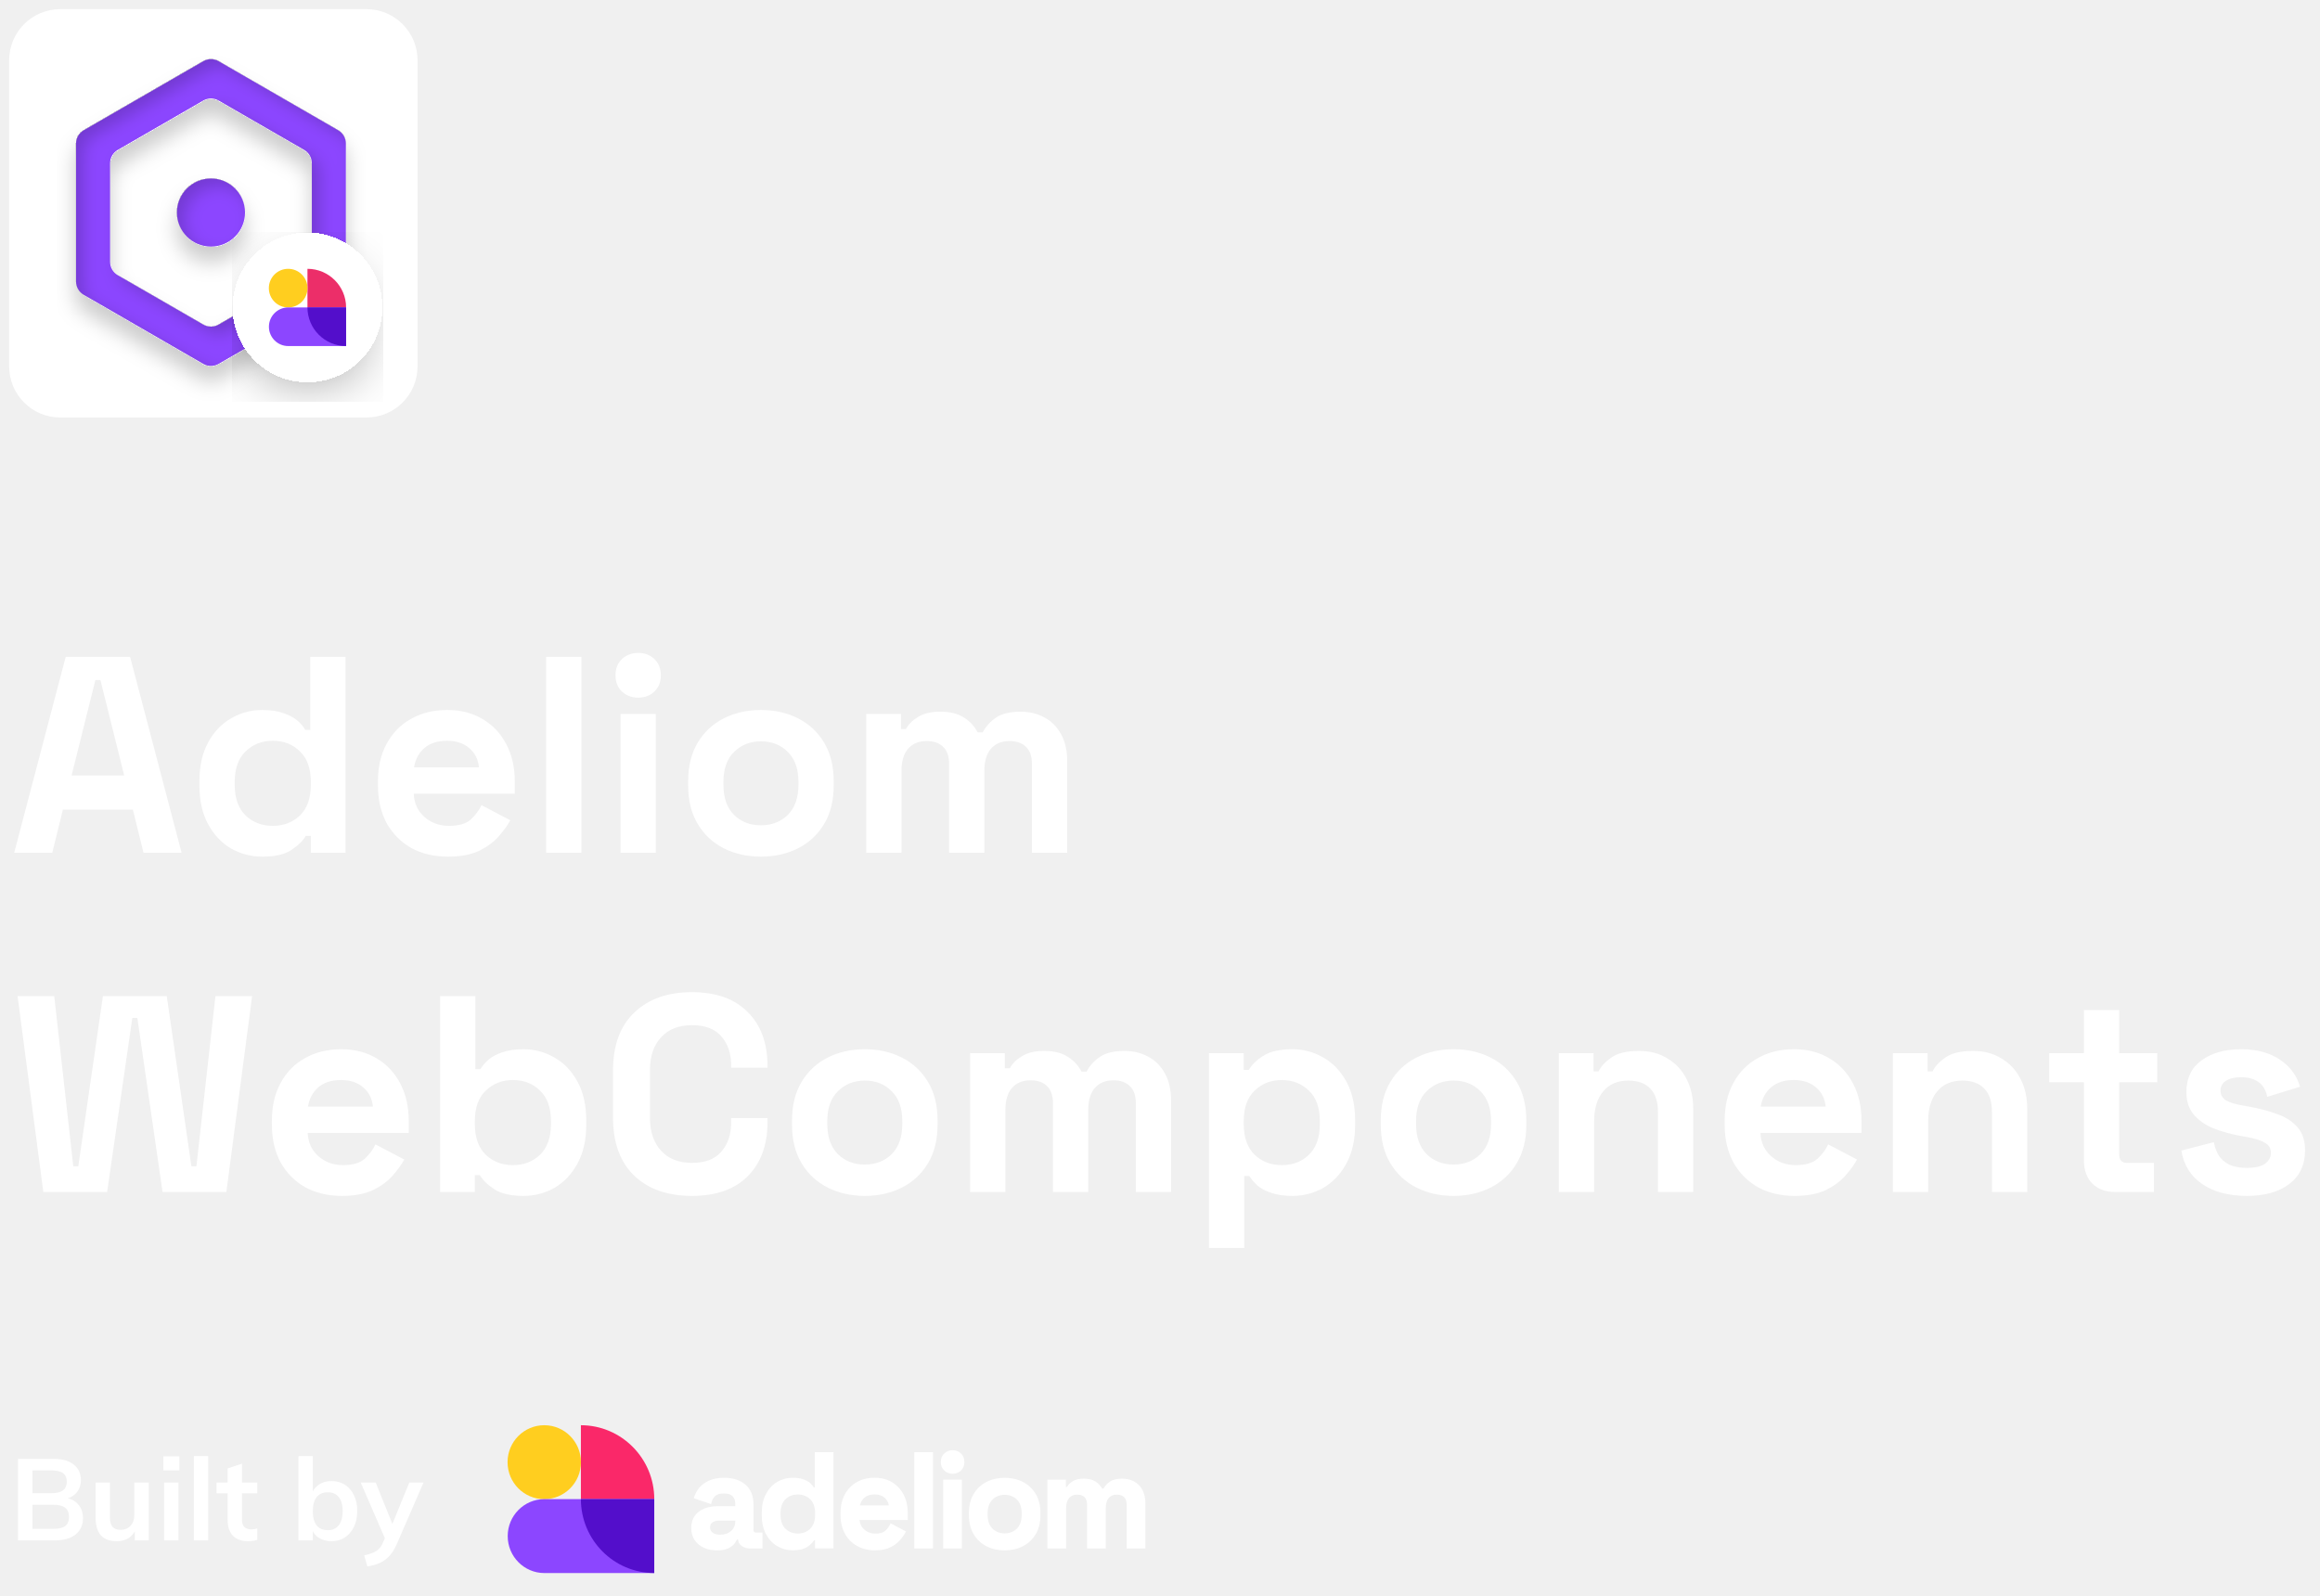
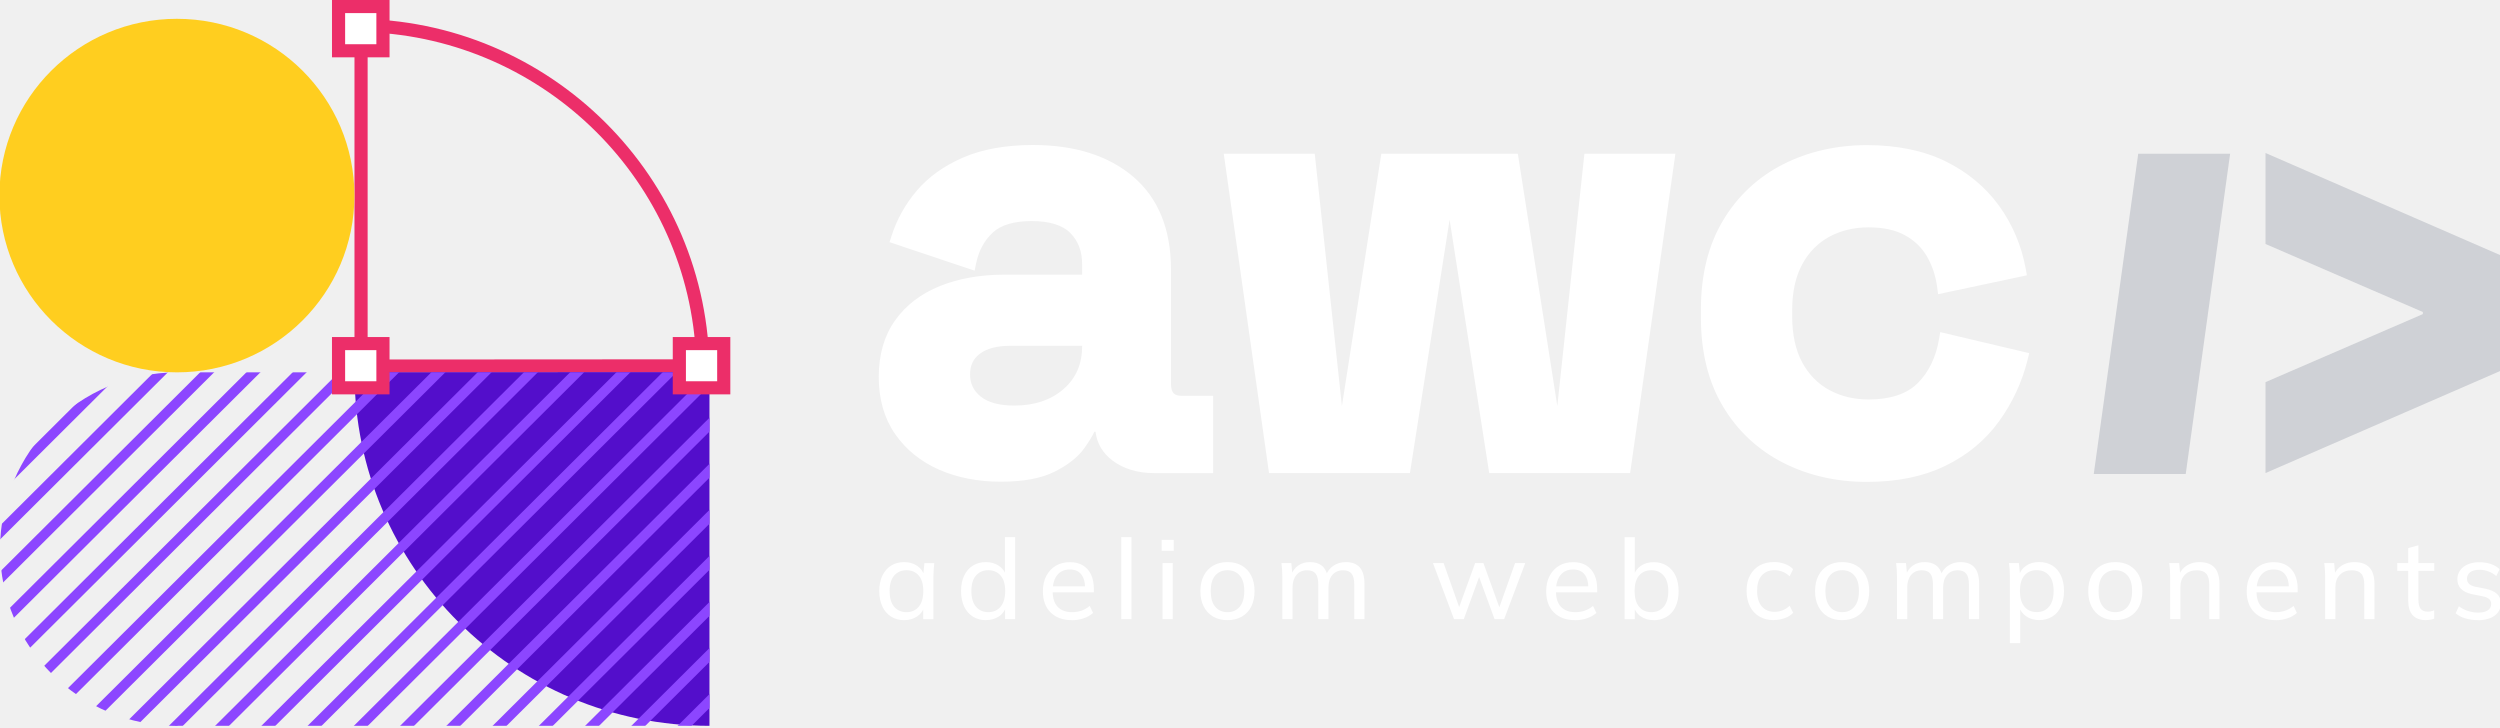
- <svg xmlns="http://www.w3.org/2000/svg" width="253" height="174" viewBox="0 0 253 174" fill="none">
-   <path d="M1.962 168V159.104H5.873C6.781 159.104 7.497 159.308 8.022 159.716C8.555 160.124 8.822 160.695 8.822 161.428C8.822 161.928 8.684 162.357 8.409 162.715C8.134 163.073 7.747 163.323 7.247 163.464V163.364C7.822 163.489 8.264 163.743 8.572 164.127C8.888 164.51 9.047 164.993 9.047 165.576C9.047 166.334 8.776 166.93 8.234 167.363C7.701 167.788 6.952 168 5.985 168H1.962ZM3.536 166.738H5.823C6.414 166.738 6.843 166.638 7.11 166.438C7.385 166.23 7.522 165.897 7.522 165.439C7.522 164.989 7.385 164.656 7.11 164.439C6.835 164.222 6.406 164.114 5.823 164.114H3.536V166.738ZM3.536 162.852H5.598C6.173 162.852 6.598 162.748 6.873 162.54C7.147 162.332 7.285 162.019 7.285 161.603C7.285 161.178 7.147 160.866 6.873 160.666C6.598 160.466 6.173 160.366 5.598 160.366H3.536V162.852ZM12.75 168.087C11.976 168.087 11.393 167.875 11.001 167.45C10.618 167.017 10.426 166.367 10.426 165.501V161.69H11.988V165.514C11.988 165.972 12.084 166.309 12.276 166.526C12.467 166.742 12.755 166.85 13.138 166.85C13.596 166.85 13.962 166.701 14.237 166.401C14.512 166.101 14.65 165.701 14.65 165.201V161.69H16.224V168H14.7V166.701L14.862 166.688C14.679 167.146 14.404 167.496 14.037 167.738C13.671 167.971 13.242 168.087 12.75 168.087ZM17.895 168V161.69H19.457V168H17.895ZM17.82 158.829H19.557V160.366H17.82V158.829ZM21.14 168V158.804H22.702V168H21.14ZM23.612 162.865V161.69H28.06V162.865H23.612ZM28.06 166.701V167.938C27.893 167.996 27.727 168.033 27.56 168.05C27.402 168.075 27.231 168.087 27.048 168.087C26.34 168.087 25.79 167.888 25.398 167.488C25.015 167.088 24.824 166.513 24.824 165.763V160.153L26.385 159.629V165.688C26.385 165.972 26.431 166.197 26.523 166.363C26.614 166.521 26.735 166.634 26.885 166.701C27.044 166.767 27.218 166.801 27.41 166.801C27.518 166.801 27.622 166.792 27.722 166.776C27.822 166.759 27.935 166.734 28.06 166.701ZM32.549 168V158.804H34.111V163.19L33.974 163.002C34.107 162.552 34.369 162.194 34.761 161.928C35.152 161.661 35.615 161.528 36.148 161.528C36.706 161.528 37.193 161.661 37.61 161.928C38.026 162.194 38.355 162.573 38.597 163.065C38.838 163.556 38.959 164.131 38.959 164.789C38.959 165.447 38.838 166.026 38.597 166.526C38.355 167.025 38.022 167.413 37.597 167.688C37.181 167.954 36.698 168.087 36.148 168.087C35.615 168.087 35.152 167.963 34.761 167.713C34.369 167.454 34.107 167.092 33.974 166.626L34.111 166.401V168H32.549ZM35.748 166.888C36.264 166.888 36.664 166.705 36.947 166.338C37.231 165.972 37.372 165.455 37.372 164.789C37.372 164.139 37.231 163.639 36.947 163.289C36.664 162.931 36.264 162.752 35.748 162.752C35.215 162.752 34.807 162.931 34.523 163.289C34.249 163.648 34.111 164.156 34.111 164.814C34.111 165.48 34.249 165.993 34.523 166.351C34.807 166.709 35.215 166.888 35.748 166.888ZM40.062 170.836L39.713 169.637C40.104 169.554 40.429 169.454 40.687 169.337C40.945 169.229 41.158 169.087 41.324 168.912C41.499 168.737 41.645 168.512 41.762 168.237L42.212 167.213L42.611 166.638L44.636 161.69H46.185L43.261 168.425C43.02 168.975 42.74 169.412 42.424 169.737C42.107 170.07 41.749 170.32 41.349 170.486C40.958 170.653 40.529 170.77 40.062 170.836ZM42.249 168.412L39.338 161.69H40.975L42.961 166.638L42.249 168.412Z" fill="white" />
-   <path d="M82.166 166.805V164.083C82.166 163.143 81.873 162.413 81.297 161.919C80.727 161.425 79.944 161.172 78.969 161.172C78.335 161.172 77.786 161.274 77.344 161.468C76.896 161.666 76.539 161.929 76.268 162.246C76.001 162.563 75.809 162.917 75.687 163.304L75.655 163.401L77.552 164.045L77.573 163.932C77.637 163.621 77.775 163.363 77.983 163.17C78.186 162.976 78.505 162.88 78.937 162.88C79.368 162.88 79.694 162.982 79.885 163.181C80.082 163.385 80.178 163.637 80.178 163.954V164.265H78.292C77.738 164.265 77.237 164.356 76.8 164.528C76.364 164.705 76.012 164.974 75.761 165.328C75.511 165.683 75.383 166.123 75.383 166.644C75.383 167.165 75.511 167.61 75.756 167.975C76.007 168.335 76.347 168.62 76.768 168.808C77.189 168.996 77.669 169.087 78.196 169.087C78.724 169.087 79.134 169.006 79.438 168.856C79.741 168.706 79.971 168.523 80.12 168.319C80.237 168.153 80.322 168.013 80.37 167.9H80.482C80.503 168.19 80.636 168.421 80.871 168.598C81.121 168.786 81.441 168.883 81.825 168.883H83.151V167.149H82.464C82.251 167.149 82.155 167.047 82.155 166.81L82.166 166.805ZM80.184 165.849V165.892C80.184 166.348 80.034 166.698 79.731 166.971C79.427 167.245 79.022 167.379 78.532 167.379C78.17 167.379 77.893 167.304 77.706 167.149C77.525 167.004 77.434 166.816 77.434 166.579C77.434 166.343 77.514 166.171 77.685 166.042C77.861 165.908 78.111 165.844 78.425 165.844H80.178L80.184 165.849Z" fill="white" />
-   <path d="M88.858 162.214H88.751C88.65 162.048 88.511 161.886 88.335 161.736C88.138 161.57 87.888 161.435 87.579 161.328C87.27 161.221 86.892 161.167 86.444 161.167C85.847 161.167 85.282 161.317 84.771 161.613C84.26 161.913 83.844 162.354 83.535 162.928C83.226 163.497 83.071 164.201 83.071 165.006V165.242C83.071 166.053 83.226 166.751 83.535 167.32C83.844 167.895 84.265 168.335 84.776 168.636C85.293 168.931 85.853 169.082 86.439 169.082C87.115 169.082 87.643 168.963 88.005 168.727C88.341 168.507 88.602 168.26 88.772 167.992H88.879V168.872H90.893V158.375H88.852V162.214H88.858ZM88.357 163.513C88.708 163.862 88.89 164.378 88.89 165.049V165.194C88.89 165.871 88.708 166.386 88.351 166.73C87.995 167.079 87.542 167.251 87.004 167.251C86.465 167.251 86.018 167.073 85.656 166.73C85.299 166.381 85.117 165.865 85.117 165.194V165.049C85.117 164.373 85.299 163.857 85.656 163.513C86.013 163.164 86.465 162.993 87.004 162.993C87.542 162.993 88.005 163.17 88.357 163.513Z" fill="white" />
-   <path d="M97.292 161.661C96.754 161.333 96.114 161.167 95.384 161.167C94.654 161.167 93.994 161.328 93.434 161.645C92.875 161.962 92.433 162.418 92.124 162.993C91.815 163.572 91.66 164.254 91.66 165.033V165.21C91.66 165.989 91.82 166.676 92.134 167.256C92.449 167.836 92.896 168.287 93.461 168.604C94.026 168.92 94.681 169.082 95.416 169.082C96.088 169.082 96.658 168.974 97.095 168.754C97.531 168.539 97.888 168.271 98.155 167.965C98.416 167.659 98.618 167.374 98.757 167.116L98.805 167.025L97.116 166.134L97.073 166.23C96.951 166.493 96.775 166.735 96.54 166.95C96.317 167.154 95.954 167.261 95.47 167.261C94.985 167.261 94.58 167.111 94.249 166.816C93.941 166.542 93.775 166.198 93.733 165.774H98.997V165.038C98.997 164.281 98.847 163.605 98.549 163.025C98.251 162.445 97.825 161.988 97.286 161.661H97.292ZM94.255 163.347C94.526 163.111 94.9 162.987 95.374 162.987C95.848 162.987 96.194 163.111 96.471 163.347C96.722 163.562 96.871 163.836 96.924 164.185H93.775C93.85 163.841 94.015 163.562 94.26 163.347H94.255Z" fill="white" />
-   <path d="M101.746 158.375H99.705V168.883H101.746V158.375Z" fill="white" />
-   <path d="M104.9 161.376H102.859V168.878H104.9V161.376Z" fill="white" />
-   <path d="M103.882 158.165C103.525 158.165 103.222 158.284 102.971 158.52C102.721 158.756 102.598 159.068 102.598 159.449C102.598 159.83 102.726 160.141 102.971 160.378C103.216 160.609 103.525 160.732 103.882 160.732C104.239 160.732 104.559 160.614 104.799 160.378C105.044 160.141 105.166 159.83 105.166 159.449C105.166 159.068 105.044 158.756 104.799 158.52C104.554 158.289 104.25 158.165 103.882 158.165Z" fill="white" />
-   <path d="M111.549 161.623C110.963 161.323 110.292 161.172 109.562 161.172C108.832 161.172 108.161 161.323 107.575 161.623C106.983 161.924 106.514 162.37 106.173 162.944C105.832 163.519 105.662 164.211 105.662 165.012V165.248C105.662 166.048 105.832 166.746 106.173 167.315C106.514 167.89 106.983 168.335 107.575 168.636C108.161 168.937 108.827 169.087 109.562 169.087C110.297 169.087 110.963 168.937 111.549 168.636C112.135 168.335 112.61 167.89 112.951 167.315C113.292 166.74 113.462 166.048 113.462 165.248V165.012C113.462 164.211 113.292 163.519 112.951 162.944C112.61 162.37 112.141 161.929 111.549 161.623V161.623ZM109.562 167.234C109.029 167.234 108.582 167.057 108.23 166.714C107.878 166.37 107.703 165.86 107.703 165.205V165.06C107.703 164.405 107.878 163.895 108.23 163.551C108.582 163.207 109.024 163.03 109.562 163.03C110.1 163.03 110.558 163.207 110.899 163.551C111.246 163.895 111.416 164.405 111.416 165.06V165.205C111.416 165.86 111.24 166.37 110.889 166.714C110.542 167.063 110.095 167.234 109.557 167.234H109.562Z" fill="white" />
-   <path d="M124.566 162.466C124.337 162.064 124.028 161.758 123.649 161.559C123.271 161.36 122.845 161.264 122.381 161.264C121.806 161.264 121.358 161.371 121.039 161.591C120.74 161.795 120.506 162.048 120.335 162.354H120.191C120.021 162.037 119.776 161.779 119.472 161.58C119.147 161.371 118.71 161.264 118.177 161.264C117.682 161.264 117.277 161.36 116.973 161.554C116.691 161.731 116.478 161.94 116.339 162.176H116.238V161.382H114.224V168.883H116.265V164.469C116.265 163.997 116.371 163.632 116.584 163.379C116.797 163.132 117.085 163.009 117.479 163.009C117.82 163.009 118.087 163.1 118.268 163.283C118.449 163.465 118.545 163.744 118.545 164.115V168.883H120.586V164.469C120.586 163.997 120.692 163.632 120.905 163.379C121.113 163.132 121.406 163.009 121.8 163.009C122.141 163.009 122.408 163.1 122.589 163.283C122.77 163.465 122.866 163.744 122.866 164.115V168.883H124.907V163.981C124.907 163.379 124.789 162.869 124.566 162.466V162.466Z" fill="white" />
-   <path d="M71.35 163.497C71.35 159.057 67.759 155.438 63.347 155.438V163.503H71.345L71.35 163.497Z" fill="#FA2869" />
-   <path d="M59.351 163.503C61.561 163.503 63.353 161.697 63.353 159.47C63.353 157.243 61.561 155.438 59.351 155.438C57.142 155.438 55.35 157.243 55.35 159.47C55.35 161.697 57.142 163.503 59.351 163.503Z" fill="#FFCE1F" />
-   <path d="M71.35 163.497H59.351C57.151 163.508 55.366 165.307 55.366 167.53C55.366 169.753 57.156 171.562 59.367 171.562H71.35V163.497V163.497Z" fill="#8C46FF" />
-   <path d="M63.347 163.497C63.347 167.943 66.933 171.557 71.345 171.557V163.492H63.347V163.497Z" fill="#530ECB" />
-   <rect x="1" y="1" width="44.533" height="44.533" rx="5.567" fill="white" />
-   <g filter="url(#filter0_di_5505_6297)">
-     <path fill-rule="evenodd" clip-rule="evenodd" d="M22.166 6.68C22.686 6.38 23.327 6.38 23.847 6.68L36.877 14.204C37.397 14.505 37.717 15.059 37.717 15.66V30.702C37.717 31.302 37.397 31.857 36.877 32.157L23.847 39.684C23.327 39.985 22.686 39.985 22.166 39.684L9.135 32.157C8.616 31.857 8.296 31.302 8.296 30.702V15.66C8.296 15.059 8.616 14.505 9.136 14.204L22.166 6.68ZM12.847 16.346C12.327 16.646 12.007 17.201 12.007 17.801V28.564C12.007 29.164 12.327 29.719 12.847 30.019L22.166 35.399C22.686 35.699 23.327 35.699 23.847 35.399L33.166 30.019C33.686 29.719 34.006 29.164 34.006 28.564V17.798C34.006 17.197 33.686 16.642 33.166 16.342L23.846 10.966C23.327 10.666 22.686 10.666 22.166 10.966L12.847 16.346Z" fill="#8C46FF" />
-     <path d="M26.718 23.181C26.718 25.233 25.055 26.892 23.006 26.892C20.958 26.892 19.295 25.233 19.295 23.181C19.295 21.132 20.958 19.47 23.006 19.47C25.055 19.47 26.718 21.132 26.718 23.181Z" fill="#8C46FF" />
+ <svg xmlns="http://www.w3.org/2000/svg" fill="none" viewBox="0 0 220 64">
+   <g clip-path="url(#a)">
+     <path fill="#fff" d="M103.047 33.77V23.715c0-3.529-1.112-6.274-3.312-8.153-2.17-1.857-5.147-2.802-8.834-2.802-2.397 0-4.47.374-6.155 1.107-1.696.738-3.068 1.724-4.081 2.929a11.575 11.575 0 0 0-2.212 3.972l-.173.542 7.485 2.508.133-.64c.232-1.118.713-2.006 1.465-2.71.724-.674 1.876-1.014 3.422-1.014 1.546 0 2.72.351 3.404 1.05.695.708 1.036 1.602 1.036 2.72v.946h-6.843c-2.101 0-4 .334-5.645.992-1.678.674-3.016 1.69-3.965 3.027-.956 1.343-1.442 3.015-1.442 4.981 0 1.967.486 3.65 1.442 5.028.95 1.367 2.252 2.422 3.873 3.137 1.598.697 3.416 1.055 5.419 1.055 2.003 0 3.566-.294 4.73-.877 1.17-.582 2.05-1.274 2.61-2.052.412-.57.707-1.055.904-1.47h.098c.128 1.038.631 1.89 1.511 2.548.973.727 2.206 1.096 3.677 1.096h5.164V34.83h-2.762c-.584 0-.949-.179-.949-1.055v-.006Zm-7.816-3.338c-.006 1.603-.538 2.842-1.632 3.8-1.106.968-2.565 1.458-4.337 1.458-1.314 0-2.31-.265-2.964-.796-.625-.507-.932-1.141-.932-1.943 0-.801.284-1.39.862-1.822.62-.467 1.517-.697 2.652-.697h6.351ZM137.043 35.73l-3.474-22.203h-12.013l-3.468 22.203-2.391-22.203h-8.007l3.983 28.102h12.401l3.491-22.302 3.485 22.302h12.402l3.983-28.102h-8.007l-2.385 22.203ZM170.743 29.21l-.104.61c-.272 1.61-.903 2.924-1.882 3.898-.955.952-2.408 1.436-4.313 1.436-1.279 0-2.443-.277-3.462-.83-1.001-.542-1.806-1.355-2.385-2.428-.585-1.084-.886-2.445-.886-4.047v-.542c0-1.597.295-2.958.886-4.048.579-1.072 1.384-1.885 2.385-2.427 1.019-.548 2.183-.825 3.462-.825 1.28 0 2.351.23 3.185.692.839.461 1.47 1.067 1.933 1.85.469.802.776 1.713.909 2.722l.081.617 7.816-1.66-.098-.548c-.377-2.07-1.176-3.95-2.363-5.587-1.198-1.643-2.784-2.958-4.712-3.903-1.928-.94-4.255-1.419-6.913-1.419-2.657 0-5.181.571-7.381 1.695a12.88 12.88 0 0 0-5.28 4.947c-1.286 2.145-1.94 4.769-1.94 7.796v.76c0 3.028.654 5.651 1.94 7.796a12.918 12.918 0 0 0 5.28 4.947c2.2 1.124 4.683 1.695 7.381 1.695 2.698 0 4.985-.478 6.913-1.418 1.934-.94 3.52-2.255 4.712-3.904a15.56 15.56 0 0 0 2.525-5.443l.139-.564-7.828-1.851v-.018Z" />
+     <path fill="#CFD1D6" d="M199.366 33.626v8.003l20.669-8.989V22.458l-20.669-8.995v8.009l13.843 5.985v.184l-13.843 5.985ZM188.164 13.527 184.25 41.71h8.094l3.908-28.184h-8.088Z" />
+     <path fill="#fff" d="M79.565 54.573a2.12 2.12 0 0 1-1.14-.306 2.063 2.063 0 0 1-.77-.882c-.186-.386-.279-.842-.279-1.372 0-.53.093-.986.278-1.366.185-.381.44-.675.77-.877.33-.202.706-.306 1.14-.306.435 0 .823.11 1.147.33.324.218.538.518.643.899h-.116l.11-1.136h.868c-.017.196-.04.392-.052.588-.011.196-.023.386-.023.576v3.766h-.897v-1.13h.11a1.536 1.536 0 0 1-.643.887c-.324.22-.706.329-1.135.329h-.011Zm.208-.703c.446 0 .805-.156 1.071-.473.266-.317.405-.773.405-1.384 0-.611-.133-1.067-.405-1.372-.266-.306-.625-.462-1.07-.462-.447 0-.806.156-1.078.462-.272.305-.41.767-.41 1.372 0 .605.132 1.067.404 1.384.273.317.632.473 1.083.473ZM86.76 54.573a2.12 2.12 0 0 1-1.14-.306 2.063 2.063 0 0 1-.77-.882c-.185-.386-.277-.842-.277-1.372 0-.53.092-.986.277-1.366.186-.381.44-.675.77-.877.33-.202.707-.306 1.14-.306.435 0 .811.11 1.136.323.324.214.544.514.654.894h-.116v-3.413h.898v7.213h-.886v-1.148h.11a1.54 1.54 0 0 1-.643.906c-.324.219-.706.328-1.146.328l-.006.006Zm.21-.703c.445 0 .804-.156 1.076-.473.272-.317.411-.773.411-1.384 0-.611-.139-1.067-.41-1.372-.273-.306-.632-.462-1.078-.462-.445 0-.804.156-1.076.462-.273.305-.412.767-.412 1.372 0 .605.14 1.067.412 1.384.272.311.63.473 1.076.473ZM94.322 54.573c-.787 0-1.407-.225-1.864-.675-.457-.45-.683-1.072-.683-1.862 0-.525.098-.974.3-1.355.203-.38.475-.68.834-.894.354-.213.77-.317 1.24-.317.468 0 .839.098 1.151.289.313.19.556.467.718.818.162.352.243.773.243 1.257v.294h-3.786v-.53h3.179l-.168.127c0-.508-.116-.906-.342-1.188-.226-.283-.561-.421-1.001-.421-.481 0-.852.167-1.112.496-.26.328-.394.778-.394 1.35v.086c0 .6.15 1.055.446 1.36.301.306.712.462 1.245.462.295 0 .573-.04.828-.127a2.35 2.35 0 0 0 .74-.421l.296.617a2.385 2.385 0 0 1-.834.472 3.144 3.144 0 0 1-1.036.168v-.006ZM98.67 54.48v-7.212h.896v7.213h-.896ZM102.225 48.473v-.963h1.064v.963h-1.064Zm.081 6.008v-4.93h.896v4.93h-.896ZM108.02 54.573c-.486 0-.903-.104-1.262-.311a2.145 2.145 0 0 1-.828-.883c-.197-.38-.295-.836-.295-1.354 0-.52.098-.986.295-1.367.197-.38.475-.675.828-.882.353-.208.776-.312 1.262-.312s.909.104 1.262.312c.359.207.631.502.828.882.191.38.29.836.29 1.355s-.099.986-.29 1.367a2.07 2.07 0 0 1-.828.882c-.359.207-.781.311-1.262.311Zm0-.703c.446 0 .805-.156 1.071-.473.266-.317.405-.773.405-1.384 0-.611-.133-1.067-.405-1.372-.266-.306-.625-.462-1.071-.462-.446 0-.81.156-1.077.462-.266.305-.399.767-.399 1.372 0 .605.133 1.067.399 1.384.267.317.625.473 1.077.473ZM112.843 54.48v-3.764c0-.19-.006-.38-.018-.577-.011-.196-.035-.392-.058-.588h.869l.098 1.06h-.116c.134-.362.342-.645.631-.847.29-.202.631-.3 1.037-.3.405 0 .741.099 1.001.289.261.19.44.496.533.905h-.145c.128-.363.348-.657.66-.87a1.915 1.915 0 0 1 1.1-.323c.544 0 .955.16 1.228.472.277.317.411.808.411 1.476v3.068h-.898v-3.022c0-.45-.081-.778-.237-.974-.156-.202-.405-.3-.747-.3-.399 0-.718.139-.944.41-.231.27-.341.64-.341 1.1v2.786h-.898v-3.022c0-.45-.075-.778-.231-.974-.156-.202-.405-.3-.753-.3-.399 0-.712.139-.938.41-.225.27-.341.64-.341 1.1v2.786h-.903ZM127.953 54.48l-1.852-4.929h.937l1.494 4.226h-.255l1.535-4.226h.729l1.523 4.226h-.243l1.505-4.226h.897l-1.858 4.93h-.845l-1.575-4.296h.434l-1.563 4.296h-.863ZM138.612 54.573c-.788 0-1.407-.225-1.865-.675-.457-.45-.683-1.072-.683-1.862 0-.525.099-.974.301-1.355.203-.38.475-.68.834-.894.353-.213.77-.317 1.239-.317.469 0 .839.098 1.152.289.313.19.556.467.718.818.162.352.243.773.243 1.257v.294h-3.786v-.53h3.178l-.168.127c0-.508-.116-.906-.341-1.188-.226-.283-.562-.421-1.002-.421-.48 0-.851.167-1.111.496-.261.328-.394.778-.394 1.35v.086c0 .6.15 1.055.446 1.36.301.306.712.462 1.244.462.296 0 .574-.04.828-.127.255-.087.504-.225.741-.421l.296.617a2.386 2.386 0 0 1-.834.472 3.144 3.144 0 0 1-1.036.168v-.006ZM145.53 54.573c-.44 0-.822-.11-1.14-.329a1.526 1.526 0 0 1-.637-.905h.11v1.148h-.898v-7.214h.898v3.414h-.11c.11-.38.324-.675.642-.894.319-.219.695-.323 1.135-.323.44 0 .822.104 1.152.312.33.207.585.501.764.876.18.38.272.836.272 1.372 0 .536-.092.986-.272 1.367-.179.38-.434.674-.77.876-.33.202-.712.306-1.146.306v-.006Zm-.208-.703c.445 0 .804-.156 1.076-.467.273-.312.412-.767.412-1.378 0-.612-.139-1.067-.412-1.378-.272-.312-.631-.468-1.076-.468-.446 0-.811.156-1.077.462-.267.305-.4.767-.4 1.372 0 .605.133 1.067.4 1.384.266.317.625.473 1.077.473ZM156.119 54.573c-.492 0-.921-.104-1.279-.311a2.097 2.097 0 0 1-.84-.894c-.203-.386-.301-.853-.301-1.39 0-.536.104-.98.307-1.355.202-.374.486-.663.845-.864.359-.202.782-.3 1.268-.3.324 0 .631.052.938.161.301.11.55.265.735.467l-.307.629a1.91 1.91 0 0 0-1.308-.542c-.486 0-.869.155-1.141.467-.278.311-.411.76-.411 1.349 0 .588.139 1.055.411 1.372.278.323.655.479 1.141.479.214 0 .44-.04.671-.127.232-.087.446-.22.643-.404l.307.617a1.826 1.826 0 0 1-.753.473c-.307.11-.613.161-.92.161l-.006.012ZM162.111 54.573c-.486 0-.903-.104-1.262-.311a2.145 2.145 0 0 1-.828-.883c-.197-.38-.295-.836-.295-1.354 0-.52.098-.986.295-1.367.197-.38.475-.675.828-.882.353-.208.776-.312 1.262-.312s.909.104 1.262.312c.359.207.631.502.828.882.191.38.29.836.29 1.355s-.099.986-.29 1.367a2.07 2.07 0 0 1-.828.882c-.359.207-.781.311-1.262.311Zm0-.703c.446 0 .805-.156 1.071-.473.266-.317.405-.773.405-1.384 0-.611-.133-1.067-.405-1.372-.266-.306-.625-.462-1.071-.462-.446 0-.81.156-1.077.462-.266.305-.399.767-.399 1.372 0 .605.133 1.067.399 1.384.267.317.626.473 1.077.473ZM166.934 54.48v-3.764a9 9 0 0 0-.076-1.165h.869l.098 1.06h-.116c.134-.362.342-.645.632-.847.289-.202.631-.3 1.036-.3s.741.099 1.001.289c.261.19.44.496.533.905h-.145c.128-.363.348-.657.66-.87a1.915 1.915 0 0 1 1.1-.323c.545 0 .956.16 1.228.472.278.317.411.808.411 1.476v3.068h-.898v-3.022c0-.45-.081-.778-.237-.974-.156-.202-.405-.3-.747-.3-.399 0-.718.139-.944.41-.231.27-.341.64-.341 1.1v2.786h-.897v-3.022c0-.45-.076-.778-.232-.974-.156-.202-.405-.3-.753-.3-.399 0-.712.139-.938.41-.225.27-.341.64-.341 1.1v2.786h-.903ZM176.868 56.597v-5.881c0-.19-.005-.38-.017-.577-.011-.196-.035-.392-.058-.588h.869l.11 1.136h-.11c.098-.38.306-.68.631-.9.318-.219.706-.328 1.152-.328.446 0 .822.103 1.152.305.33.202.585.496.764.877.18.38.272.836.272 1.366 0 .53-.092.986-.272 1.373-.179.386-.434.68-.764.882a2.16 2.16 0 0 1-1.152.305c-.44 0-.817-.11-1.135-.328a1.591 1.591 0 0 1-.643-.888h.11v3.246h-.909Zm2.363-2.733c.451 0 .816-.156 1.082-.473.267-.317.405-.773.405-1.384 0-.611-.133-1.066-.405-1.372-.266-.306-.631-.461-1.082-.461-.452 0-.811.155-1.077.461-.267.306-.4.767-.4 1.372 0 .606.133 1.067.4 1.384.266.317.625.473 1.077.473ZM186.149 54.573c-.486 0-.903-.104-1.262-.311a2.145 2.145 0 0 1-.828-.883c-.197-.38-.295-.836-.295-1.354 0-.52.098-.986.295-1.367.197-.38.475-.675.828-.882.353-.208.776-.312 1.262-.312s.909.104 1.262.312c.359.207.631.502.828.882.191.38.289.836.289 1.355s-.098.986-.289 1.367a2.07 2.07 0 0 1-.828.882c-.359.207-.782.311-1.262.311Zm0-.703c.446 0 .805-.156 1.071-.473.266-.317.405-.773.405-1.384 0-.611-.133-1.067-.405-1.372-.266-.306-.625-.462-1.071-.462-.446 0-.811.156-1.077.462-.266.305-.399.767-.399 1.372 0 .605.133 1.067.399 1.384.266.317.625.473 1.077.473ZM190.971 54.48v-3.764c0-.19-.005-.38-.017-.577-.011-.196-.035-.392-.058-.588h.869l.098 1.06h-.116c.151-.374.382-.656.701-.852a2.034 2.034 0 0 1 1.1-.294c.585 0 1.025.16 1.32.472.295.317.446.808.446 1.476v3.068h-.898v-3.022c0-.45-.087-.778-.266-.974-.18-.202-.452-.3-.828-.3-.446 0-.799.133-1.059.404-.261.265-.388.628-.388 1.09v2.802h-.904ZM200.258 54.573c-.788 0-1.407-.225-1.864-.675-.458-.45-.684-1.072-.684-1.862 0-.525.099-.974.301-1.355.203-.38.475-.68.834-.894.353-.213.77-.317 1.239-.317.469 0 .84.098 1.152.289.313.19.556.467.718.818.162.352.243.773.243 1.257v.294h-3.786v-.53h3.178l-.167.127c0-.508-.116-.906-.342-1.188-.226-.283-.562-.421-1.002-.421-.48 0-.851.167-1.111.496-.261.328-.394.778-.394 1.35v.086c0 .6.151 1.055.446 1.36.301.306.712.462 1.245.462.295 0 .573-.04.827-.127.255-.087.504-.225.742-.421l.295.617a2.386 2.386 0 0 1-.834.472 3.144 3.144 0 0 1-1.036.168v-.006ZM204.612 54.48v-3.764a9 9 0 0 0-.076-1.165h.869l.098 1.06h-.116a1.72 1.72 0 0 1 .701-.852 2.036 2.036 0 0 1 1.1-.294c.585 0 1.025.16 1.32.472.295.317.446.808.446 1.476v3.068h-.898v-3.022c0-.45-.086-.778-.266-.974-.179-.202-.452-.3-.828-.3-.446 0-.799.133-1.059.404-.261.265-.388.628-.388 1.09v2.802h-.903ZM213.498 54.573c-.521 0-.909-.144-1.175-.427-.266-.282-.399-.715-.399-1.291v-2.618h-.967v-.686h.967v-1.32l.897-.248v1.568h1.395v.686h-1.395v2.537c0 .38.069.646.203.807.133.162.33.242.584.242a1.478 1.478 0 0 0 .602-.115v.732a1.72 1.72 0 0 1-.341.093 2.057 2.057 0 0 1-.371.034v.006ZM218.066 54.573c-.399 0-.77-.052-1.117-.156a2.213 2.213 0 0 1-.851-.45l.284-.616c.243.184.509.322.799.415.289.092.59.144.903.144.376 0 .66-.07.851-.208a.643.643 0 0 0 .289-.547.58.58 0 0 0-.185-.444c-.127-.11-.324-.19-.591-.242l-.932-.185c-.422-.098-.735-.254-.949-.473-.214-.219-.319-.501-.319-.847 0-.289.081-.542.238-.767.156-.225.382-.404.671-.53a2.57 2.57 0 0 1 1.031-.191c.359 0 .695.052 1.007.156.313.104.568.26.77.461l-.295.6a2.25 2.25 0 0 0-1.453-.553c-.382 0-.66.074-.845.218a.694.694 0 0 0-.278.571c0 .179.058.323.168.438.11.116.289.202.538.26l.938.184c.44.092.77.242.996.45.225.207.335.484.335.836 0 .306-.081.57-.248.796-.168.224-.4.392-.701.507a2.907 2.907 0 0 1-1.048.179l-.006-.006Z" />
+     <path fill="#EC2E69" d="M32.352 2.831c15.672.594 28.31 13.18 28.906 28.788l-28.906.018V2.83Zm-1.158-1.176V32.79l31.24-.017c0-17.16-14.017-31.118-31.246-31.118h.006Z" />
+     <path fill="#FFCE1F" d="M15.568 32.767c8.627 0 15.62-6.965 15.62-15.556 0-8.592-6.993-15.556-15.62-15.556-8.627 0-15.62 6.964-15.62 15.556 0 8.591 6.993 15.556 15.62 15.556Z" />
+     <path fill="#530ECB" d="M31.194 32.761c0 17.159 14.016 31.112 31.24 31.112v-31.13l-31.24.018Z" />
+     <mask id="b" width="63" height="32" x="0" y="32" maskUnits="userSpaceOnUse" style="mask-type:luminance">
+       <path fill="#fff" d="M62.434 32.767H15.585C6.976 32.796.005 39.749.005 48.329c0 8.58 6.994 15.556 15.62 15.556v-.012h46.809V32.767Z" />
+     </mask>
+     <g fill="#8C46FF" mask="url(#b)">
+       <path d="M.726 21.214-54.4 76.115l.614.612L1.34 21.826l-.614-.612ZM4.797 21.214l-55.127 54.9.614.612 55.127-54.9-.614-.612ZM8.862 21.213l-55.127 54.901.614.612L9.476 21.825l-.614-.612ZM12.932 21.213l-55.126 54.9.614.612 55.126-54.9-.614-.612ZM17.003 21.212l-55.127 54.901.614.612 55.127-54.901-.614-.612ZM21.073 21.212l-55.126 54.9.614.612 55.127-54.9-.615-.612ZM25.144 21.211l-55.127 54.901.614.612 55.127-54.901-.614-.612ZM29.21 21.215l-55.126 54.9.614.612 55.127-54.9-.615-.612ZM33.281 21.214l-55.127 54.901.614.612 55.127-54.901-.614-.612ZM37.352 21.213l-55.127 54.902.614.611 55.127-54.901-.614-.611ZM41.422 21.213l-55.127 54.901.614.611 55.127-54.9-.614-.612ZM45.487 21.212-9.64 76.113l.614.612 55.127-54.901-.614-.612ZM49.557 21.212l-55.126 54.9.614.612 55.127-54.9-.614-.612ZM53.628 21.211-1.499 76.112l.614.612 55.127-54.901-.614-.612ZM57.699 21.21 2.572 76.113l.614.611 55.127-54.9-.614-.612ZM61.77 21.21 6.641 76.111l.614.612 55.127-54.901-.614-.612ZM65.84 21.21l-55.127 54.9.614.612 55.127-54.9-.614-.612ZM69.91 21.209 14.783 76.11l.615.612L70.523 21.82l-.614-.612ZM73.98 21.209l-55.126 54.9.614.612L74.595 21.82l-.614-.611ZM78.051 21.208l-55.126 54.9.614.612 55.126-54.9-.614-.612ZM82.116 21.213 26.989 76.114l.614.612L82.73 21.825l-.614-.612ZM86.187 21.213l-55.127 54.9.614.612 55.127-54.9-.614-.612ZM90.253 21.216 35.126 76.117l.614.612 55.127-54.901-.614-.612ZM94.324 21.216l-55.127 54.9.614.612 55.127-54.9-.614-.612ZM98.394 21.215 43.267 76.116l.614.612 55.127-54.901-.614-.612ZM102.465 21.214 47.338 76.115l.614.612 55.127-54.901-.614-.612Z" />
+     </g>
+     <path fill="#fff" d="M33.7.577h-3.907v3.891H33.7V.577Z" />
+     <path fill="#EC2E69" d="M33.121 1.153v2.739h-2.75V1.153h2.75ZM34.28 0h-5.065v5.045h5.065V0Z" />
+     <path fill="#fff" d="M33.7 30.236h-3.907v3.892H33.7v-3.892Z" />
+     <path fill="#EC2E69" d="M33.121 30.812v2.739h-2.75v-2.739h2.75Zm1.158-1.153h-5.065v5.045h5.065V29.66Z" />
+     <path fill="#fff" d="M63.696 30.236h-3.908v3.892h3.908v-3.892Z" />
+     <path fill="#EC2E69" d="M63.111 30.812v2.739h-2.75v-2.739h2.75Zm1.158-1.153h-5.066v5.045h5.066V29.66Z" />
  </g>
-   <g filter="url(#filter1_d_5505_6297)">
-     <rect x="25.354" y="25.354" width="16.352" height="16.352" rx="8.176" fill="white" shape-rendering="crispEdges" />
-     <path d="M37.742 33.529C37.742 31.209 35.852 29.318 33.529 29.318V33.532H37.74L37.742 33.529Z" fill="#EC2E69" />
-     <path d="M31.425 33.532C32.588 33.532 33.532 32.588 33.532 31.425C33.532 30.261 32.588 29.318 31.425 29.318C30.261 29.318 29.318 30.261 29.318 31.425C29.318 32.588 30.261 33.532 31.425 33.532Z" fill="#FFCE1F" />
-     <path d="M37.742 33.529H31.425C30.266 33.534 29.326 34.474 29.326 35.636C29.326 36.797 30.269 37.742 31.433 37.742H37.742V33.529V33.529Z" fill="#8C46FF" />
-     <path d="M33.529 33.529C33.529 35.852 35.417 37.74 37.74 37.74V33.526H33.529V33.529Z" fill="#530ECB" />
-   </g>
-   <path d="M1.549 93L7.166 71.634H14.186L19.802 93H15.651L14.491 88.299H6.86L5.7 93H1.549ZM7.807 84.576H13.545L10.95 74.168H10.401L7.807 84.576ZM28.586 93.427C27.386 93.427 26.256 93.132 25.198 92.542C24.16 91.932 23.326 91.046 22.695 89.887C22.064 88.727 21.749 87.323 21.749 85.674V85.186C21.749 83.538 22.064 82.134 22.695 80.974C23.326 79.814 24.16 78.939 25.198 78.349C26.236 77.739 27.365 77.433 28.586 77.433C29.502 77.433 30.265 77.545 30.875 77.769C31.506 77.973 32.015 78.237 32.401 78.563C32.788 78.888 33.083 79.234 33.287 79.6H33.836V71.634H37.682V93H33.897V91.169H33.348C33.002 91.738 32.462 92.257 31.73 92.725C31.018 93.193 29.97 93.427 28.586 93.427ZM29.746 90.07C30.926 90.07 31.913 89.693 32.707 88.941C33.5 88.167 33.897 87.048 33.897 85.583V85.278C33.897 83.813 33.5 82.704 32.707 81.951C31.933 81.177 30.947 80.791 29.746 80.791C28.566 80.791 27.579 81.177 26.785 81.951C25.992 82.704 25.595 83.813 25.595 85.278V85.583C25.595 87.048 25.992 88.167 26.785 88.941C27.579 89.693 28.566 90.07 29.746 90.07ZM48.844 93.427C47.338 93.427 46.005 93.112 44.845 92.481C43.706 91.83 42.811 90.924 42.159 89.765C41.529 88.584 41.213 87.201 41.213 85.614V85.247C41.213 83.66 41.529 82.287 42.159 81.127C42.79 79.946 43.675 79.041 44.815 78.41C45.954 77.759 47.277 77.433 48.783 77.433C50.268 77.433 51.56 77.769 52.659 78.441C53.758 79.092 54.613 80.007 55.223 81.188C55.834 82.348 56.139 83.701 56.139 85.247V86.56H45.12C45.161 87.597 45.547 88.442 46.28 89.093C47.013 89.744 47.908 90.07 48.966 90.07C50.044 90.07 50.838 89.836 51.347 89.368C51.855 88.9 52.242 88.381 52.507 87.811L55.651 89.459C55.366 89.988 54.948 90.568 54.399 91.199C53.87 91.81 53.158 92.339 52.262 92.786C51.367 93.214 50.228 93.427 48.844 93.427ZM45.151 83.691H52.232C52.151 82.816 51.794 82.114 51.164 81.585C50.553 81.055 49.749 80.791 48.752 80.791C47.715 80.791 46.89 81.055 46.28 81.585C45.669 82.114 45.293 82.816 45.151 83.691ZM59.562 93V71.634H63.408V93H59.562ZM67.669 93V77.861H71.515V93H67.669ZM69.592 76.09C68.901 76.09 68.311 75.867 67.822 75.419C67.354 74.971 67.12 74.381 67.12 73.649C67.12 72.916 67.354 72.326 67.822 71.878C68.311 71.431 68.901 71.207 69.592 71.207C70.305 71.207 70.895 71.431 71.363 71.878C71.831 72.326 72.065 72.916 72.065 73.649C72.065 74.381 71.831 74.971 71.363 75.419C70.895 75.867 70.305 76.09 69.592 76.09ZM82.981 93.427C81.475 93.427 80.121 93.122 78.921 92.512C77.72 91.901 76.774 91.016 76.082 89.856C75.391 88.696 75.045 87.302 75.045 85.674V85.186C75.045 83.558 75.391 82.164 76.082 81.005C76.774 79.845 77.72 78.96 78.921 78.349C80.121 77.739 81.475 77.433 82.981 77.433C84.486 77.433 85.839 77.739 87.04 78.349C88.241 78.96 89.187 79.845 89.879 81.005C90.57 82.164 90.916 83.558 90.916 85.186V85.674C90.916 87.302 90.57 88.696 89.879 89.856C89.187 91.016 88.241 91.901 87.04 92.512C85.839 93.122 84.486 93.427 82.981 93.427ZM82.981 90.009C84.161 90.009 85.137 89.632 85.911 88.879C86.684 88.106 87.07 87.007 87.07 85.583V85.278C87.07 83.853 86.684 82.765 85.911 82.012C85.158 81.239 84.181 80.852 82.981 80.852C81.8 80.852 80.823 81.239 80.05 82.012C79.277 82.765 78.89 83.853 78.89 85.278V85.583C78.89 87.007 79.277 88.106 80.05 88.879C80.823 89.632 81.8 90.009 82.981 90.009ZM94.466 93V77.861H98.251V79.509H98.8C99.065 79 99.503 78.563 100.113 78.197C100.723 77.81 101.527 77.617 102.524 77.617C103.603 77.617 104.468 77.83 105.119 78.257C105.77 78.665 106.268 79.204 106.614 79.875H107.164C107.51 79.224 107.998 78.685 108.629 78.257C109.26 77.83 110.155 77.617 111.315 77.617C112.251 77.617 113.095 77.82 113.848 78.227C114.621 78.614 115.232 79.214 115.68 80.028C116.148 80.821 116.382 81.829 116.382 83.05V93H112.536V83.324C112.536 82.49 112.322 81.869 111.895 81.462C111.467 81.035 110.867 80.821 110.094 80.821C109.219 80.821 108.537 81.106 108.049 81.676C107.581 82.225 107.347 83.019 107.347 84.057V93H103.501V83.324C103.501 82.49 103.287 81.869 102.86 81.462C102.433 81.035 101.832 80.821 101.059 80.821C100.184 80.821 99.503 81.106 99.014 81.676C98.546 82.225 98.312 83.019 98.312 84.057V93H94.466ZM4.724 130L1.916 108.634H5.914L7.99 127.192H8.539L11.225 108.634H18.184L20.87 127.192H21.42L23.495 108.634H27.494L24.686 130H17.727L14.979 111.015H14.43L11.683 130H4.724ZM37.279 130.427C35.773 130.427 34.44 130.112 33.28 129.481C32.141 128.83 31.245 127.924 30.594 126.765C29.963 125.584 29.648 124.201 29.648 122.613V122.247C29.648 120.66 29.963 119.287 30.594 118.127C31.225 116.946 32.11 116.041 33.25 115.41C34.389 114.759 35.712 114.433 37.218 114.433C38.703 114.433 39.995 114.769 41.094 115.441C42.193 116.092 43.047 117.007 43.658 118.188C44.268 119.348 44.574 120.701 44.574 122.247V123.56H33.555C33.596 124.597 33.982 125.442 34.715 126.093C35.447 126.744 36.343 127.07 37.401 127.07C38.479 127.07 39.273 126.836 39.782 126.368C40.29 125.9 40.677 125.381 40.941 124.811L44.085 126.459C43.8 126.988 43.383 127.568 42.834 128.199C42.305 128.81 41.593 129.339 40.697 129.786C39.802 130.214 38.662 130.427 37.279 130.427ZM33.585 120.691H40.667C40.585 119.816 40.229 119.114 39.598 118.584C38.988 118.055 38.184 117.791 37.187 117.791C36.149 117.791 35.325 118.055 34.715 118.584C34.104 119.114 33.728 119.816 33.585 120.691ZM57.092 130.427C55.729 130.427 54.681 130.193 53.949 129.725C53.216 129.257 52.677 128.738 52.331 128.169H51.782V130H47.997V108.634H51.843V116.601H52.392C52.616 116.234 52.911 115.888 53.277 115.563C53.664 115.237 54.162 114.973 54.773 114.769C55.404 114.545 56.177 114.433 57.092 114.433C58.313 114.433 59.443 114.739 60.48 115.349C61.518 115.939 62.352 116.814 62.983 117.974C63.614 119.134 63.929 120.538 63.929 122.186V122.675C63.929 124.323 63.614 125.727 62.983 126.887C62.352 128.047 61.518 128.932 60.48 129.542C59.443 130.132 58.313 130.427 57.092 130.427ZM55.933 127.07C57.113 127.07 58.1 126.693 58.893 125.94C59.687 125.167 60.084 124.048 60.084 122.583V122.278C60.084 120.813 59.687 119.704 58.893 118.951C58.12 118.178 57.133 117.791 55.933 117.791C54.752 117.791 53.766 118.178 52.972 118.951C52.178 119.704 51.782 120.813 51.782 122.278V122.583C51.782 124.048 52.178 125.167 52.972 125.94C53.766 126.693 54.752 127.07 55.933 127.07ZM75.458 130.427C72.812 130.427 70.717 129.695 69.17 128.23C67.624 126.744 66.85 124.628 66.85 121.881V116.753C66.85 114.006 67.624 111.9 69.17 110.435C70.717 108.949 72.812 108.207 75.458 108.207C78.083 108.207 80.107 108.929 81.532 110.374C82.977 111.798 83.699 113.762 83.699 116.265V116.448H79.731V116.143C79.731 114.881 79.375 113.843 78.663 113.029C77.971 112.215 76.903 111.808 75.458 111.808C74.033 111.808 72.914 112.246 72.1 113.121C71.286 113.996 70.879 115.186 70.879 116.692V121.942C70.879 123.427 71.286 124.618 72.1 125.513C72.914 126.388 74.033 126.826 75.458 126.826C76.903 126.826 77.971 126.419 78.663 125.605C79.375 124.77 79.731 123.733 79.731 122.491V121.942H83.699V122.369C83.699 124.872 82.977 126.846 81.532 128.291C80.107 129.715 78.083 130.427 75.458 130.427ZM94.307 130.427C92.802 130.427 91.448 130.122 90.248 129.512C89.047 128.901 88.101 128.016 87.409 126.856C86.717 125.696 86.371 124.302 86.371 122.675V122.186C86.371 120.558 86.717 119.164 87.409 118.005C88.101 116.845 89.047 115.96 90.248 115.349C91.448 114.739 92.802 114.433 94.307 114.433C95.813 114.433 97.166 114.739 98.367 115.349C99.567 115.96 100.514 116.845 101.205 118.005C101.897 119.164 102.243 120.558 102.243 122.186V122.675C102.243 124.302 101.897 125.696 101.205 126.856C100.514 128.016 99.567 128.901 98.367 129.512C97.166 130.122 95.813 130.427 94.307 130.427ZM94.307 127.009C95.487 127.009 96.464 126.632 97.237 125.879C98.011 125.106 98.397 124.007 98.397 122.583V122.278C98.397 120.853 98.011 119.765 97.237 119.012C96.485 118.239 95.508 117.852 94.307 117.852C93.127 117.852 92.15 118.239 91.377 119.012C90.604 119.765 90.217 120.853 90.217 122.278V122.583C90.217 124.007 90.604 125.106 91.377 125.879C92.15 126.632 93.127 127.009 94.307 127.009ZM105.793 130V114.861H109.578V116.509H110.127C110.392 116 110.829 115.563 111.44 115.196C112.05 114.81 112.854 114.617 113.851 114.617C114.93 114.617 115.794 114.83 116.446 115.258C117.097 115.664 117.595 116.204 117.941 116.875H118.491C118.836 116.224 119.325 115.685 119.956 115.258C120.586 114.83 121.482 114.617 122.642 114.617C123.578 114.617 124.422 114.82 125.175 115.227C125.948 115.614 126.559 116.214 127.006 117.028C127.474 117.821 127.708 118.829 127.708 120.05V130H123.863V120.324C123.863 119.49 123.649 118.869 123.222 118.462C122.794 118.035 122.194 117.821 121.421 117.821C120.546 117.821 119.864 118.106 119.376 118.676C118.908 119.225 118.674 120.019 118.674 121.057V130H114.828V120.324C114.828 119.49 114.614 118.869 114.187 118.462C113.76 118.035 113.159 117.821 112.386 117.821C111.511 117.821 110.829 118.106 110.341 118.676C109.873 119.225 109.639 120.019 109.639 121.057V130H105.793ZM131.845 136.105V114.861H135.63V116.692H136.179C136.525 116.102 137.064 115.583 137.797 115.135C138.529 114.667 139.577 114.433 140.941 114.433C142.161 114.433 143.291 114.739 144.329 115.349C145.366 115.939 146.201 116.814 146.831 117.974C147.462 119.134 147.778 120.538 147.778 122.186V122.675C147.778 124.323 147.462 125.727 146.831 126.887C146.201 128.047 145.366 128.932 144.329 129.542C143.291 130.132 142.161 130.427 140.941 130.427C140.025 130.427 139.252 130.315 138.621 130.092C138.01 129.888 137.512 129.624 137.125 129.298C136.759 128.952 136.464 128.606 136.24 128.26H135.691V136.105H131.845ZM139.781 127.07C140.981 127.07 141.968 126.693 142.741 125.94C143.535 125.167 143.932 124.048 143.932 122.583V122.278C143.932 120.813 143.535 119.704 142.741 118.951C141.948 118.178 140.961 117.791 139.781 117.791C138.6 117.791 137.614 118.178 136.82 118.951C136.026 119.704 135.63 120.813 135.63 122.278V122.583C135.63 124.048 136.026 125.167 136.82 125.94C137.614 126.693 138.6 127.07 139.781 127.07ZM158.512 130.427C157.007 130.427 155.653 130.122 154.453 129.512C153.252 128.901 152.306 128.016 151.614 126.856C150.922 125.696 150.576 124.302 150.576 122.675V122.186C150.576 120.558 150.922 119.164 151.614 118.005C152.306 116.845 153.252 115.96 154.453 115.349C155.653 114.739 157.007 114.433 158.512 114.433C160.018 114.433 161.371 114.739 162.572 115.349C163.772 115.96 164.719 116.845 165.41 118.005C166.102 119.164 166.448 120.558 166.448 122.186V122.675C166.448 124.302 166.102 125.696 165.41 126.856C164.719 128.016 163.772 128.901 162.572 129.512C161.371 130.122 160.018 130.427 158.512 130.427ZM158.512 127.009C159.693 127.009 160.669 126.632 161.442 125.879C162.216 125.106 162.602 124.007 162.602 122.583V122.278C162.602 120.853 162.216 119.765 161.442 119.012C160.69 118.239 159.713 117.852 158.512 117.852C157.332 117.852 156.355 118.239 155.582 119.012C154.809 119.765 154.422 120.853 154.422 122.278V122.583C154.422 124.007 154.809 125.106 155.582 125.879C156.355 126.632 157.332 127.009 158.512 127.009ZM169.998 130V114.861H173.783V116.845H174.332C174.577 116.316 175.034 115.817 175.706 115.349C176.377 114.861 177.395 114.617 178.758 114.617C179.938 114.617 180.966 114.891 181.841 115.441C182.736 115.97 183.428 116.712 183.917 117.669C184.405 118.605 184.649 119.704 184.649 120.965V130H180.803V121.27C180.803 120.131 180.518 119.276 179.949 118.707C179.399 118.137 178.606 117.852 177.568 117.852C176.388 117.852 175.472 118.249 174.821 119.042C174.17 119.816 173.844 120.904 173.844 122.308V130H169.998ZM195.705 130.427C194.199 130.427 192.866 130.112 191.706 129.481C190.567 128.83 189.671 127.924 189.02 126.765C188.389 125.584 188.074 124.201 188.074 122.613V122.247C188.074 120.66 188.389 119.287 189.02 118.127C189.651 116.946 190.536 116.041 191.676 115.41C192.815 114.759 194.138 114.433 195.644 114.433C197.129 114.433 198.421 114.769 199.52 115.441C200.619 116.092 201.474 117.007 202.084 118.188C202.694 119.348 203 120.701 203 122.247V123.56H191.981C192.022 124.597 192.408 125.442 193.141 126.093C193.873 126.744 194.769 127.07 195.827 127.07C196.905 127.07 197.699 126.836 198.208 126.368C198.716 125.9 199.103 125.381 199.367 124.811L202.511 126.459C202.226 126.988 201.809 127.568 201.26 128.199C200.731 128.81 200.019 129.339 199.123 129.786C198.228 130.214 197.088 130.427 195.705 130.427ZM192.011 120.691H199.093C199.011 119.816 198.655 119.114 198.024 118.584C197.414 118.055 196.61 117.791 195.613 117.791C194.575 117.791 193.751 118.055 193.141 118.584C192.53 119.114 192.154 119.816 192.011 120.691ZM206.423 130V114.861H210.208V116.845H210.757C211.001 116.316 211.459 115.817 212.13 115.349C212.802 114.861 213.819 114.617 215.183 114.617C216.363 114.617 217.391 114.891 218.266 115.441C219.161 115.97 219.853 116.712 220.341 117.669C220.829 118.605 221.074 119.704 221.074 120.965V130H217.228V121.27C217.228 120.131 216.943 119.276 216.373 118.707C215.824 118.137 215.03 117.852 213.992 117.852C212.812 117.852 211.896 118.249 211.245 119.042C210.594 119.816 210.269 120.904 210.269 122.308V130H206.423ZM230.613 130C229.616 130 228.802 129.695 228.171 129.084C227.561 128.454 227.256 127.619 227.256 126.581V118.035H223.471V114.861H227.256V110.16H231.102V114.861H235.253V118.035H231.102V125.91C231.102 126.52 231.386 126.826 231.956 126.826H234.886V130H230.613ZM245.022 130.427C243.048 130.427 241.43 130 240.168 129.145C238.907 128.291 238.144 127.07 237.879 125.483L241.42 124.567C241.562 125.279 241.796 125.839 242.122 126.246C242.468 126.653 242.885 126.948 243.373 127.131C243.882 127.294 244.431 127.375 245.022 127.375C245.917 127.375 246.578 127.222 247.006 126.917C247.433 126.592 247.647 126.195 247.647 125.727C247.647 125.259 247.443 124.903 247.036 124.659C246.629 124.394 245.978 124.18 245.083 124.018L244.228 123.865C243.17 123.661 242.203 123.387 241.328 123.041C240.453 122.675 239.751 122.176 239.222 121.545C238.693 120.914 238.429 120.1 238.429 119.103C238.429 117.598 238.978 116.448 240.077 115.654C241.176 114.84 242.62 114.433 244.411 114.433C246.1 114.433 247.504 114.81 248.623 115.563C249.742 116.316 250.475 117.303 250.821 118.523L247.25 119.622C247.087 118.849 246.751 118.3 246.243 117.974C245.754 117.648 245.144 117.486 244.411 117.486C243.679 117.486 243.119 117.618 242.732 117.882C242.346 118.127 242.152 118.473 242.152 118.92C242.152 119.409 242.356 119.775 242.763 120.019C243.17 120.243 243.719 120.416 244.411 120.538L245.266 120.691C246.405 120.894 247.433 121.169 248.349 121.515C249.285 121.84 250.017 122.318 250.546 122.949C251.096 123.56 251.37 124.394 251.37 125.452C251.37 127.039 250.79 128.27 249.631 129.145C248.491 130 246.955 130.427 245.022 130.427Z" fill="white" />
  <defs>
-     <filter id="filter0_di_5505_6297" x="6.195" y="6.035" width="33.623" height="37.656" filterUnits="userSpaceOnUse" color-interpolation-filters="sRGB">
-       <feFlood flood-opacity="0" result="BackgroundImageFix" />
-       <feColorMatrix in="SourceAlpha" type="matrix" values="0 0 0 0 0 0 0 0 0 0 0 0 0 0 0 0 0 0 127 0" result="hardAlpha" />
-       <feOffset dy="1.681" />
-       <feGaussianBlur stdDeviation="1.05" />
-       <feComposite in2="hardAlpha" operator="out" />
-       <feColorMatrix type="matrix" values="0 0 0 0 0 0 0 0 0 0 0 0 0 0 0 0 0 0 0.2 0" />
-       <feBlend mode="normal" in2="BackgroundImageFix" result="effect1_dropShadow_5505_6297" />
-       <feBlend mode="normal" in="SourceGraphic" in2="effect1_dropShadow_5505_6297" result="shape" />
-       <feColorMatrix in="SourceAlpha" type="matrix" values="0 0 0 0 0 0 0 0 0 0 0 0 0 0 0 0 0 0 127 0" result="hardAlpha" />
-       <feOffset dx="0.84" dy="0.84" />
-       <feGaussianBlur stdDeviation="0.84" />
-       <feComposite in2="hardAlpha" operator="arithmetic" k2="-1" k3="1" />
-       <feColorMatrix type="matrix" values="0 0 0 0 0 0 0 0 0 0 0 0 0 0 0 0 0 0 0.18 0" />
-       <feBlend mode="normal" in2="shape" result="effect2_innerShadow_5505_6297" />
-     </filter>
-     <filter id="filter1_d_5505_6297" x="25.354" y="25.354" width="16.352" height="18.44" filterUnits="userSpaceOnUse" color-interpolation-filters="sRGB">
-       <feFlood flood-opacity="0" result="BackgroundImageFix" />
-       <feColorMatrix in="SourceAlpha" type="matrix" values="0 0 0 0 0 0 0 0 0 0 0 0 0 0 0 0 0 0 127 0" result="hardAlpha" />
-       <feMorphology radius="5.567" operator="erode" in="SourceAlpha" result="effect1_dropShadow_5505_6297" />
-       <feOffset dy="2.087" />
-       <feGaussianBlur stdDeviation="2.783" />
-       <feComposite in2="hardAlpha" operator="out" />
-       <feColorMatrix type="matrix" values="0 0 0 0 0 0 0 0 0 0 0 0 0 0 0 0 0 0 0.32 0" />
-       <feBlend mode="normal" in2="BackgroundImageFix" result="effect1_dropShadow_5505_6297" />
-       <feBlend mode="normal" in="SourceGraphic" in2="effect1_dropShadow_5505_6297" result="shape" />
-     </filter>
+     <clipPath id="a">
+       <path fill="#fff" d="M0 0h220v64H0z" />
+     </clipPath>
  </defs>
</svg>
